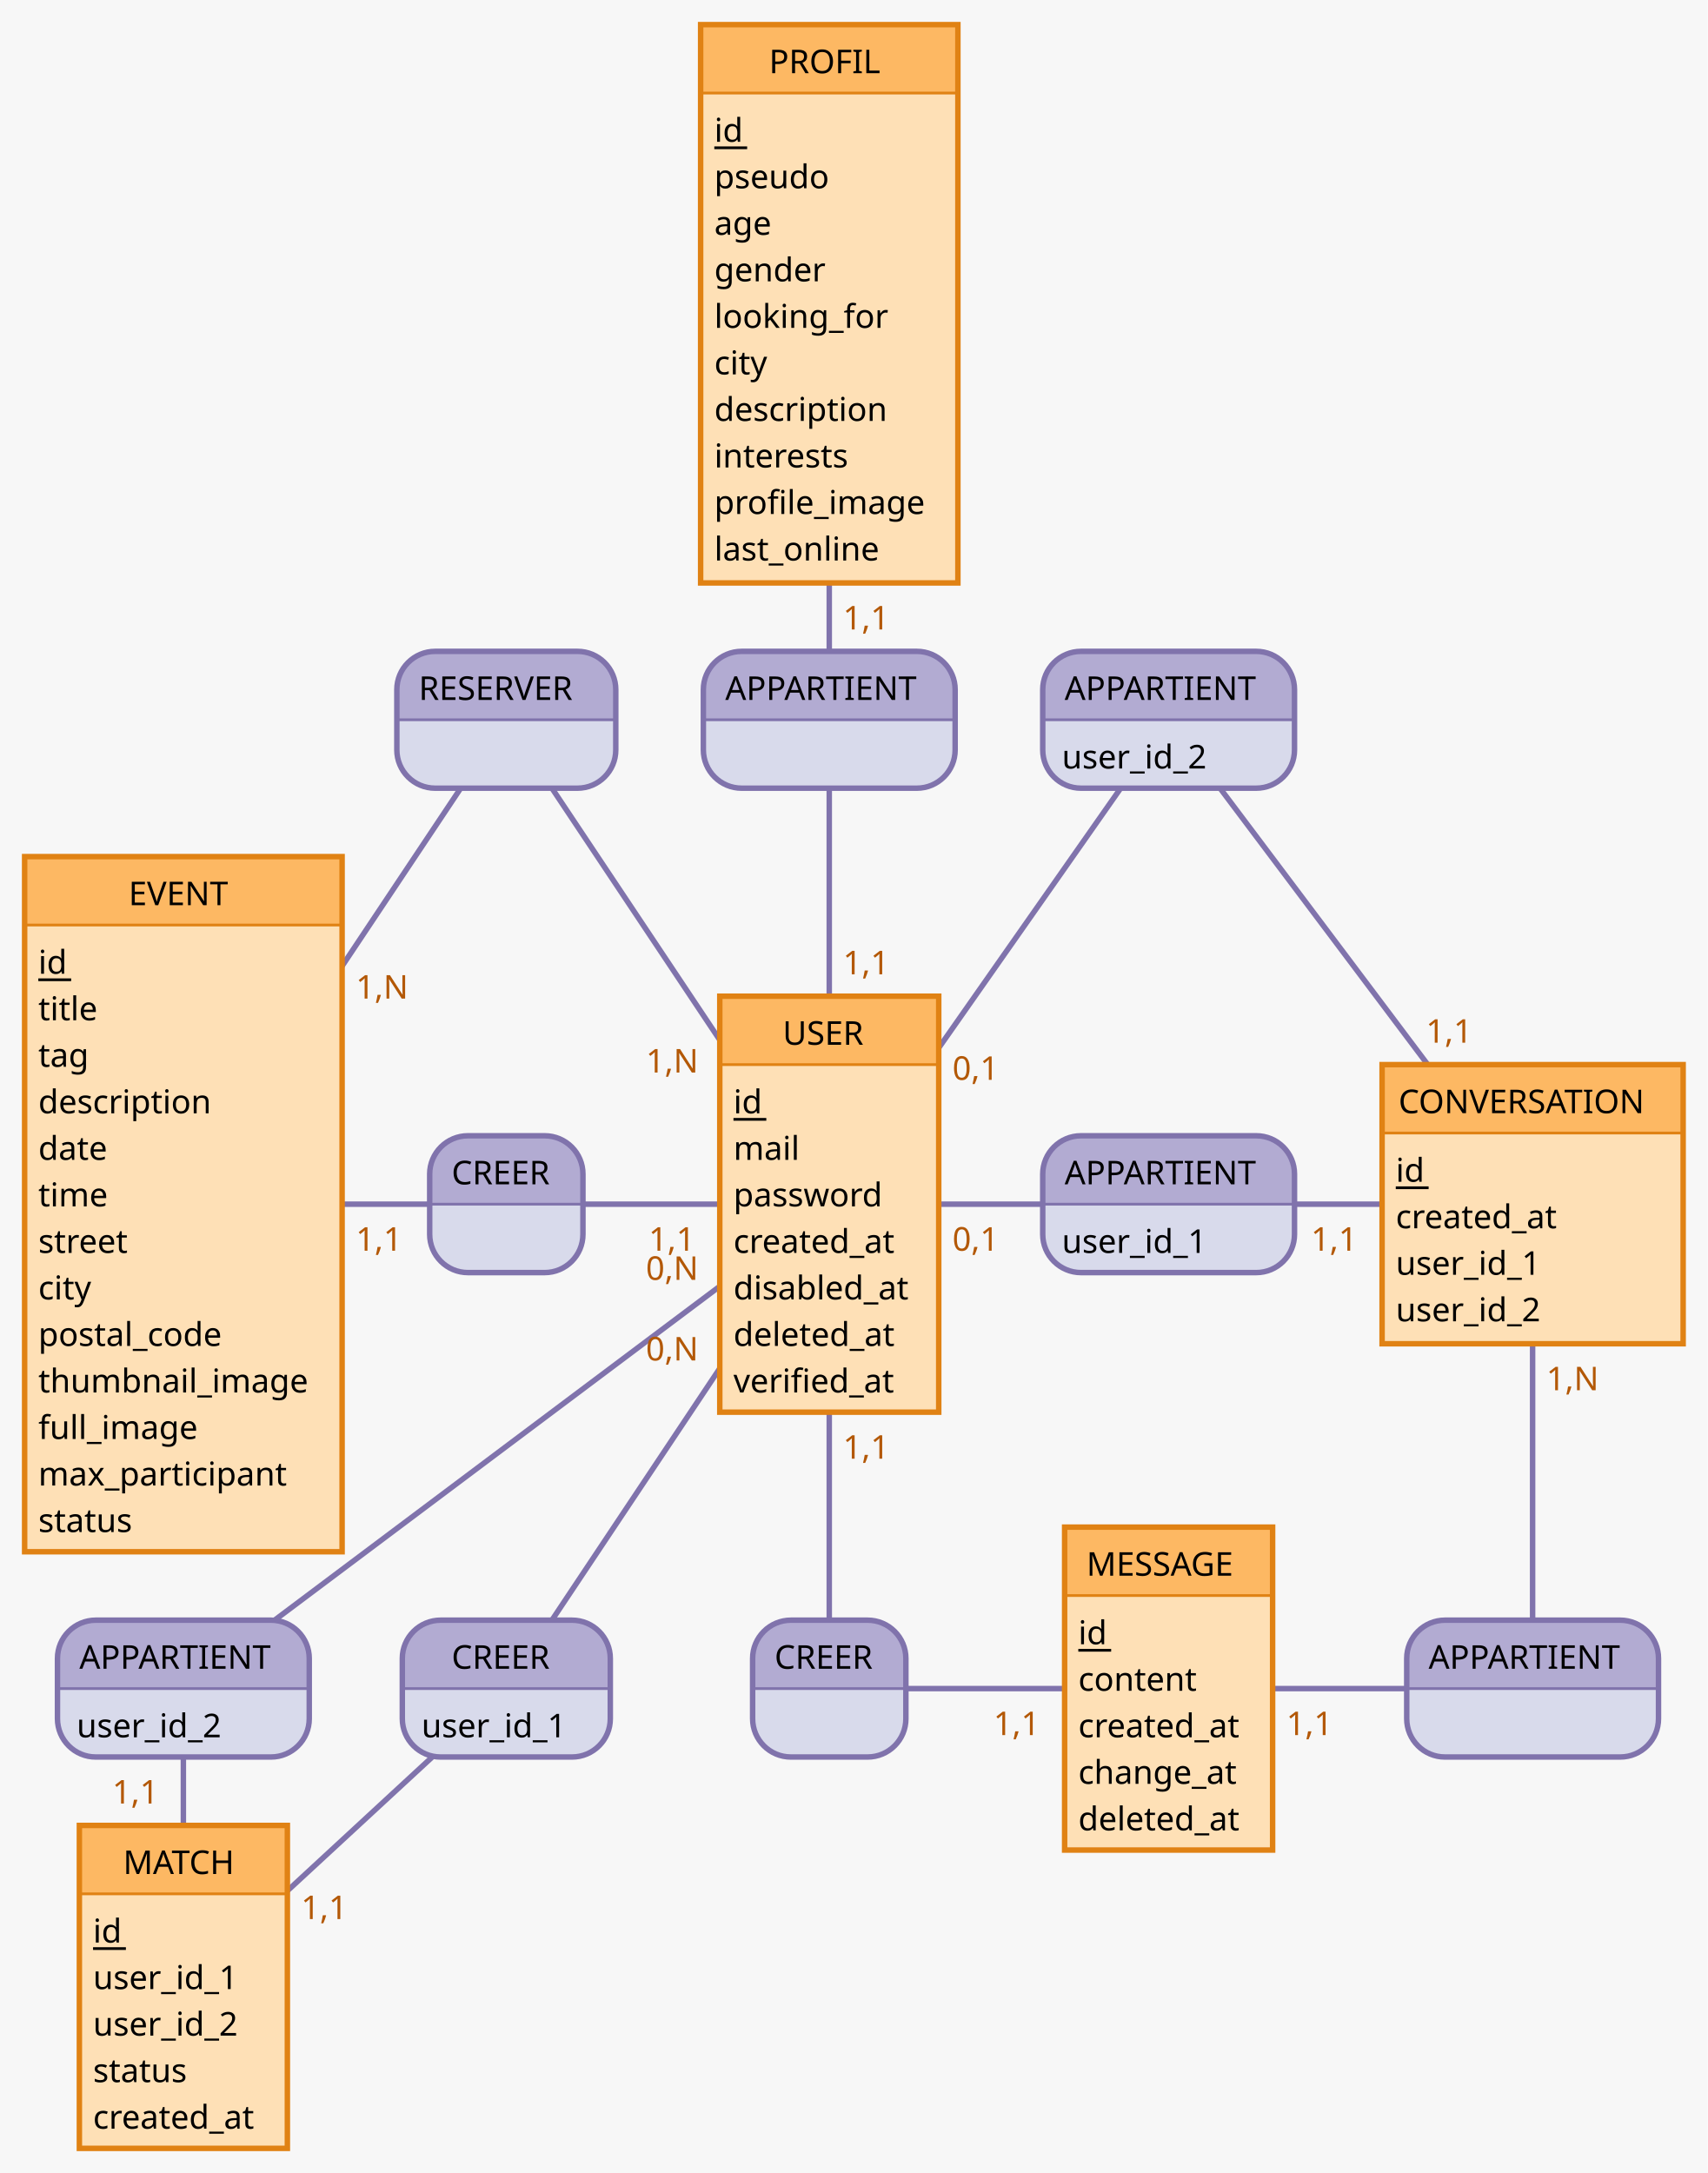
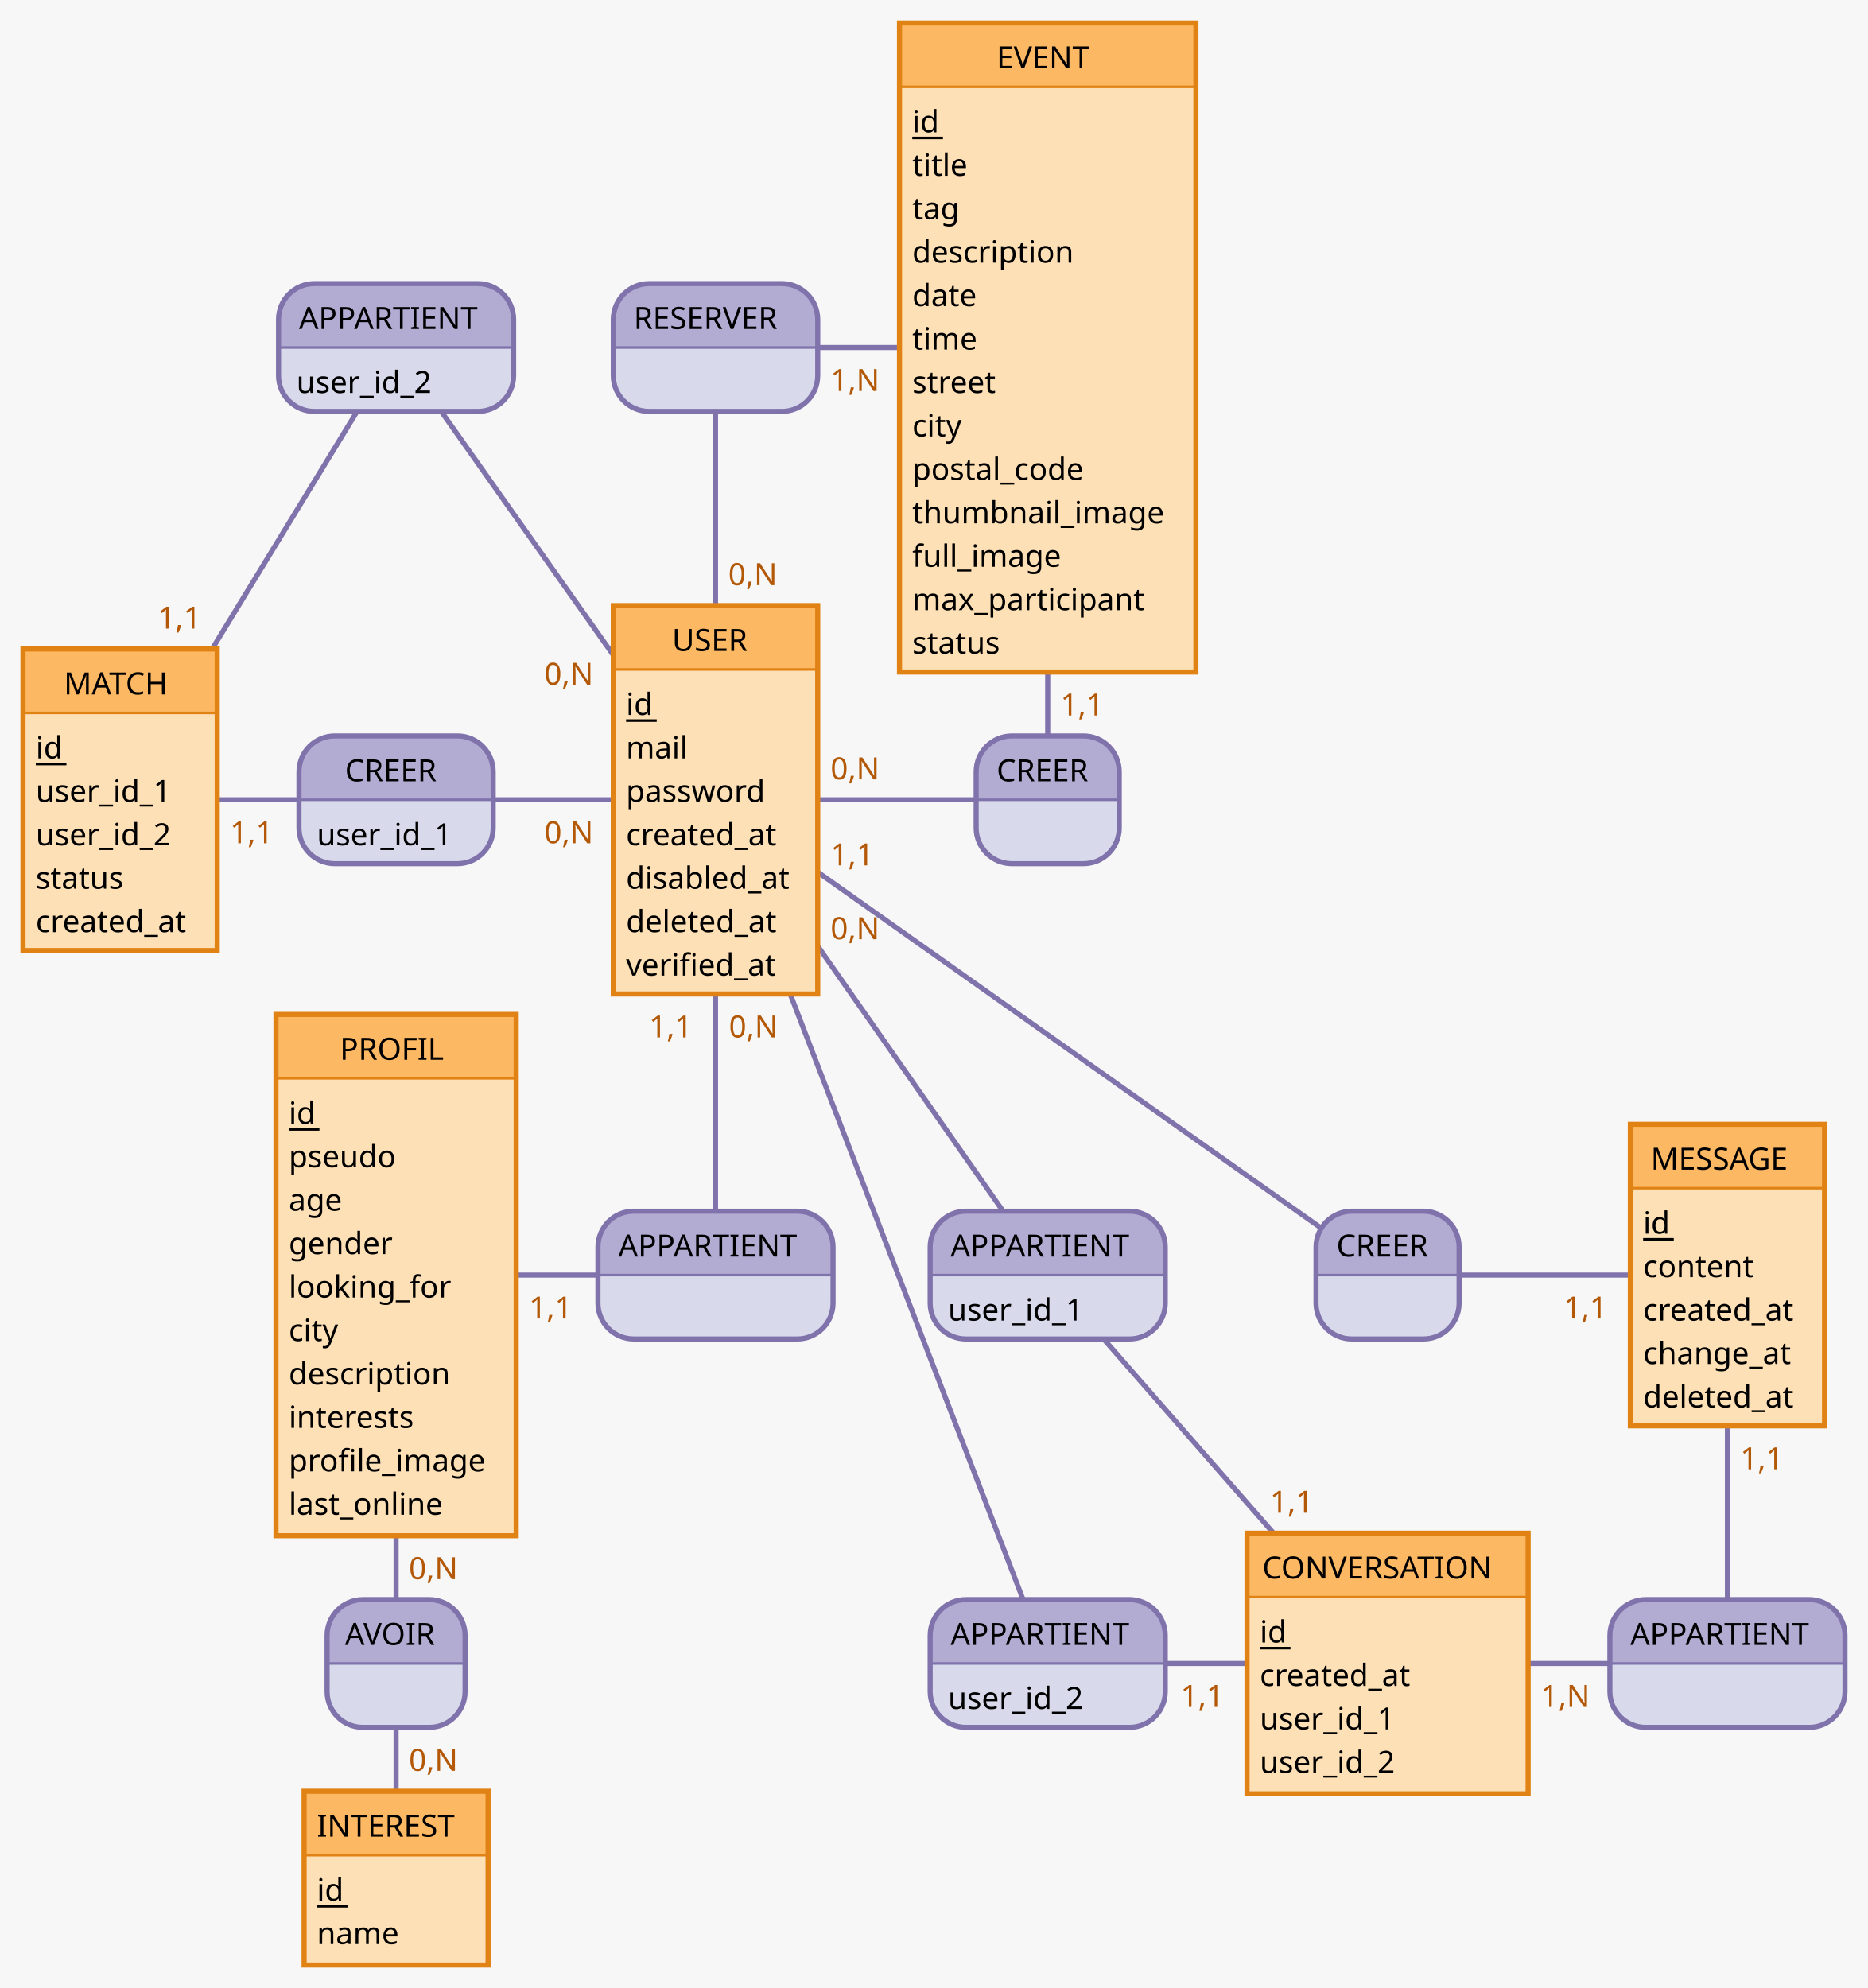
- <svg xmlns="http://www.w3.org/2000/svg" width="624" height="794" viewBox="0 0 624 794">
-   <rect x="0" y="0" width="624" height="794" fill="#f7f7f7" stroke="none" stroke-width="0" />
-   <g>
-     <line x1="303" y1="440" x2="185" y2="263" stroke="#8073ac" stroke-width="2" />
-     <line x1="67" y1="440" x2="185" y2="263" stroke="#8073ac" stroke-width="2" />
-     <g>
-       <path d="M211 238 a14 14 90 0 1 14 14 V263 h-80 V252 a14 14 90 0 1 14 -14" fill="#b2abd2" stroke="#b2abd2" stroke-width="0" />
-       <path d="M225 263 v11 a14 14 90 0 1 -14 14 H159 a14 14 90 0 1 -14 -14 V263 H80" fill="#d8daeb" stroke="#d8daeb" stroke-width="0" />
-       <rect x="145" y="238" width="80" height="50" fill="none" rx="14" stroke="#8073ac" stroke-width="2" />
-       <line x1="145" y1="263" x2="225" y2="263" stroke="#8073ac" stroke-width="1" />
-       <text x="153" y="255.75" fill="#000000" font-family="Verdana" font-size="12">RESERVER</text>
-     </g>
-     <text x="236" y="391.89" fill="#b35806" font-family="Verdana" font-size="12">1,N</text>
-     <text x="130" y="364.89" fill="#b35806" font-family="Verdana" font-size="12">1,N</text>
-   </g>
-   <g>
-     <line x1="303" y1="440" x2="303" y2="263" stroke="#8073ac" stroke-width="2" />
-     <line x1="303" y1="111" x2="303" y2="263" stroke="#8073ac" stroke-width="2" />
-     <g>
-       <path d="M335 238 a14 14 90 0 1 14 14 V263 h-92 V252 a14 14 90 0 1 14 -14" fill="#b2abd2" stroke="#b2abd2" stroke-width="0" />
-       <path d="M349 263 v11 a14 14 90 0 1 -14 14 H271 a14 14 90 0 1 -14 -14 V263 H92" fill="#d8daeb" stroke="#d8daeb" stroke-width="0" />
-       <rect x="257" y="238" width="92" height="50" fill="none" rx="14" stroke="#8073ac" stroke-width="2" />
-       <line x1="257" y1="263" x2="349" y2="263" stroke="#8073ac" stroke-width="1" />
-       <text x="265" y="255.75" fill="#000000" font-family="Verdana" font-size="12">APPARTIENT</text>
-     </g>
-     <text x="308" y="356" fill="#b35806" font-family="Verdana" font-size="12">1,1</text>
-     <text x="308" y="230" fill="#b35806" font-family="Verdana" font-size="12">1,1</text>
-   </g>
-   <g>
-     <line x1="303" y1="440" x2="427" y2="263" stroke="#8073ac" stroke-width="2" />
-     <line x1="560" y1="440" x2="427" y2="263" stroke="#8073ac" stroke-width="2" />
-     <g>
-       <path d="M459 238 a14 14 90 0 1 14 14 V263 h-92 V252 a14 14 90 0 1 14 -14" fill="#b2abd2" stroke="#b2abd2" stroke-width="0" />
-       <path d="M473 263 v11 a14 14 90 0 1 -14 14 H395 a14 14 90 0 1 -14 -14 V263 H92" fill="#d8daeb" stroke="#d8daeb" stroke-width="0" />
-       <rect x="381" y="238" width="92" height="50" fill="none" rx="14" stroke="#8073ac" stroke-width="2" />
-       <line x1="381" y1="263" x2="473" y2="263" stroke="#8073ac" stroke-width="1" />
-       <text x="389" y="255.75" fill="#000000" font-family="Verdana" font-size="12">APPARTIENT</text>
-       <text x="388" y="280.8" fill="#000000" font-family="Verdana" font-size="12">user_id_2</text>
-     </g>
-     <text x="348" y="394.57" fill="#b35806" font-family="Verdana" font-size="12">0,1</text>
-     <text x="521.01" y="381" fill="#b35806" font-family="Verdana" font-size="12">1,1</text>
-   </g>
-   <g>
-     <line x1="303" y1="440" x2="185" y2="440" stroke="#8073ac" stroke-width="2" />
-     <line x1="67" y1="440" x2="185" y2="440" stroke="#8073ac" stroke-width="2" />
-     <g>
-       <path d="M199 415 a14 14 90 0 1 14 14 V440 h-56 V429 a14 14 90 0 1 14 -14" fill="#b2abd2" stroke="#b2abd2" stroke-width="0" />
-       <path d="M213 440 v11 a14 14 90 0 1 -14 14 H171 a14 14 90 0 1 -14 -14 V440 H56" fill="#d8daeb" stroke="#d8daeb" stroke-width="0" />
-       <rect x="157" y="415" width="56" height="50" fill="none" rx="14" stroke="#8073ac" stroke-width="2" />
-       <line x1="157" y1="440" x2="213" y2="440" stroke="#8073ac" stroke-width="1" />
-       <text x="165" y="432.75" fill="#000000" font-family="Verdana" font-size="12">CREER</text>
-     </g>
-     <text x="237" y="457" fill="#b35806" font-family="Verdana" font-size="12">1,1</text>
-     <text x="130" y="457" fill="#b35806" font-family="Verdana" font-size="12">1,1</text>
-   </g>
-   <g>
-     <line x1="303" y1="440" x2="427" y2="440" stroke="#8073ac" stroke-width="2" />
-     <line x1="560" y1="440" x2="427" y2="440" stroke="#8073ac" stroke-width="2" />
-     <g>
-       <path d="M459 415 a14 14 90 0 1 14 14 V440 h-92 V429 a14 14 90 0 1 14 -14" fill="#b2abd2" stroke="#b2abd2" stroke-width="0" />
-       <path d="M473 440 v11 a14 14 90 0 1 -14 14 H395 a14 14 90 0 1 -14 -14 V440 H92" fill="#d8daeb" stroke="#d8daeb" stroke-width="0" />
-       <rect x="381" y="415" width="92" height="50" fill="none" rx="14" stroke="#8073ac" stroke-width="2" />
-       <line x1="381" y1="440" x2="473" y2="440" stroke="#8073ac" stroke-width="1" />
-       <text x="389" y="432.75" fill="#000000" font-family="Verdana" font-size="12">APPARTIENT</text>
-       <text x="388" y="457.8" fill="#000000" font-family="Verdana" font-size="12">user_id_1</text>
-     </g>
-     <text x="348" y="457" fill="#b35806" font-family="Verdana" font-size="12">0,1</text>
-     <text x="479" y="457" fill="#b35806" font-family="Verdana" font-size="12">1,1</text>
-   </g>
-   <g>
-     <line x1="303" y1="440" x2="67" y2="617" stroke="#8073ac" stroke-width="2" />
-     <line x1="67" y1="726" x2="67" y2="617" stroke="#8073ac" stroke-width="2" />
-     <g>
-       <path d="M99 592 a14 14 90 0 1 14 14 V617 h-92 V606 a14 14 90 0 1 14 -14" fill="#b2abd2" stroke="#b2abd2" stroke-width="0" />
-       <path d="M113 617 v11 a14 14 90 0 1 -14 14 H35 a14 14 90 0 1 -14 -14 V617 H92" fill="#d8daeb" stroke="#d8daeb" stroke-width="0" />
-       <rect x="21" y="592" width="92" height="50" fill="none" rx="14" stroke="#8073ac" stroke-width="2" />
-       <line x1="21" y1="617" x2="113" y2="617" stroke="#8073ac" stroke-width="1" />
-       <text x="29" y="609.75" fill="#000000" font-family="Verdana" font-size="12">APPARTIENT</text>
-       <text x="28" y="634.8" fill="#000000" font-family="Verdana" font-size="12">user_id_2</text>
-     </g>
-     <text x="236" y="467.66" fill="#b35806" font-family="Verdana" font-size="12">0,N</text>
-     <text x="41" y="659" fill="#b35806" font-family="Verdana" font-size="12">1,1</text>
-   </g>
-   <g>
-     <line x1="303" y1="440" x2="185" y2="617" stroke="#8073ac" stroke-width="2" />
-     <line x1="67" y1="726" x2="185" y2="617" stroke="#8073ac" stroke-width="2" />
-     <g>
-       <path d="M209 592 a14 14 90 0 1 14 14 V617 h-76 V606 a14 14 90 0 1 14 -14" fill="#b2abd2" stroke="#b2abd2" stroke-width="0" />
-       <path d="M223 617 v11 a14 14 90 0 1 -14 14 H161 a14 14 90 0 1 -14 -14 V617 H76" fill="#d8daeb" stroke="#d8daeb" stroke-width="0" />
-       <rect x="147" y="592" width="76" height="50" fill="none" rx="14" stroke="#8073ac" stroke-width="2" />
-       <line x1="147" y1="617" x2="223" y2="617" stroke="#8073ac" stroke-width="1" />
-       <text x="165" y="609.75" fill="#000000" font-family="Verdana" font-size="12">CREER</text>
-       <text x="154" y="634.8" fill="#000000" font-family="Verdana" font-size="12">user_id_1</text>
-     </g>
-     <text x="236" y="497.11" fill="#b35806" font-family="Verdana" font-size="12">0,N</text>
-     <text x="110" y="701.22" fill="#b35806" font-family="Verdana" font-size="12">1,1</text>
-   </g>
-   <g>
-     <line x1="303" y1="440" x2="303" y2="617" stroke="#8073ac" stroke-width="2" />
-     <line x1="427" y1="617" x2="303" y2="617" stroke="#8073ac" stroke-width="2" />
-     <g>
-       <path d="M317 592 a14 14 90 0 1 14 14 V617 h-56 V606 a14 14 90 0 1 14 -14" fill="#b2abd2" stroke="#b2abd2" stroke-width="0" />
-       <path d="M331 617 v11 a14 14 90 0 1 -14 14 H289 a14 14 90 0 1 -14 -14 V617 H56" fill="#d8daeb" stroke="#d8daeb" stroke-width="0" />
-       <rect x="275" y="592" width="56" height="50" fill="none" rx="14" stroke="#8073ac" stroke-width="2" />
-       <line x1="275" y1="617" x2="331" y2="617" stroke="#8073ac" stroke-width="1" />
-       <text x="283" y="609.75" fill="#000000" font-family="Verdana" font-size="12">CREER</text>
-     </g>
-     <text x="308" y="533" fill="#b35806" font-family="Verdana" font-size="12">1,1</text>
-     <text x="363" y="634" fill="#b35806" font-family="Verdana" font-size="12">1,1</text>
-   </g>
-   <g>
-     <line x1="427" y1="617" x2="560" y2="617" stroke="#8073ac" stroke-width="2" />
-     <line x1="560" y1="440" x2="560" y2="617" stroke="#8073ac" stroke-width="2" />
-     <g>
-       <path d="M592 592 a14 14 90 0 1 14 14 V617 h-92 V606 a14 14 90 0 1 14 -14" fill="#b2abd2" stroke="#b2abd2" stroke-width="0" />
-       <path d="M606 617 v11 a14 14 90 0 1 -14 14 H528 a14 14 90 0 1 -14 -14 V617 H92" fill="#d8daeb" stroke="#d8daeb" stroke-width="0" />
-       <rect x="514" y="592" width="92" height="50" fill="none" rx="14" stroke="#8073ac" stroke-width="2" />
-       <line x1="514" y1="617" x2="606" y2="617" stroke="#8073ac" stroke-width="1" />
-       <text x="522" y="609.75" fill="#000000" font-family="Verdana" font-size="12">APPARTIENT</text>
-     </g>
-     <text x="470" y="634" fill="#b35806" font-family="Verdana" font-size="12">1,1</text>
-     <text x="565" y="508" fill="#b35806" font-family="Verdana" font-size="12">1,N</text>
-   </g>
-   <g>
-     <g>
-       <rect x="256" y="9" width="94" height="25" fill="#fdb863" stroke="none" stroke-width="0" opacity="1" />
-       <rect x="256" y="34" width="94" height="179" fill="#fee0b6" stroke="none" stroke-width="0" opacity="1" />
-       <rect x="256" y="9" width="94" height="204" fill="none" stroke="#e08214" stroke-width="2" opacity="1" />
-       <line x1="256" y1="34" x2="350" y2="34" stroke="#e08214" stroke-width="1" />
-     </g>
-     <text x="281" y="26.75" fill="#000000" font-family="Verdana" font-size="12">PROFIL</text>
-     <text x="261" y="51.8" fill="#000000" font-family="Verdana" font-size="12">id</text>
-     <line x1="261" y1="54" x2="273" y2="54" stroke="#000000" stroke-width="1" />
-     <text x="261" y="68.8" fill="#000000" font-family="Verdana" font-size="12">pseudo</text>
-     <text x="261" y="85.8" fill="#000000" font-family="Verdana" font-size="12">age</text>
-     <text x="261" y="102.8" fill="#000000" font-family="Verdana" font-size="12">gender</text>
-     <text x="261" y="119.8" fill="#000000" font-family="Verdana" font-size="12">looking_for</text>
-     <text x="261" y="136.8" fill="#000000" font-family="Verdana" font-size="12">city</text>
-     <text x="261" y="153.8" fill="#000000" font-family="Verdana" font-size="12">description</text>
-     <text x="261" y="170.8" fill="#000000" font-family="Verdana" font-size="12">interests</text>
-     <text x="261" y="187.8" fill="#000000" font-family="Verdana" font-size="12">profile_image</text>
-     <text x="261" y="204.8" fill="#000000" font-family="Verdana" font-size="12">last_online</text>
-   </g>
-   <g>
-     <g>
-       <rect x="9" y="313" width="116" height="25" fill="#fdb863" stroke="none" stroke-width="0" opacity="1" />
-       <rect x="9" y="338" width="116" height="229" fill="#fee0b6" stroke="none" stroke-width="0" opacity="1" />
-       <rect x="9" y="313" width="116" height="254" fill="none" stroke="#e08214" stroke-width="2" opacity="1" />
-       <line x1="9" y1="338" x2="125" y2="338" stroke="#e08214" stroke-width="1" />
-     </g>
-     <text x="47" y="330.75" fill="#000000" font-family="Verdana" font-size="12">EVENT</text>
-     <text x="14" y="355.8" fill="#000000" font-family="Verdana" font-size="12">id</text>
-     <line x1="14" y1="358" x2="26" y2="358" stroke="#000000" stroke-width="1" />
-     <text x="14" y="372.8" fill="#000000" font-family="Verdana" font-size="12">title</text>
-     <text x="14" y="389.8" fill="#000000" font-family="Verdana" font-size="12">tag</text>
-     <text x="14" y="406.8" fill="#000000" font-family="Verdana" font-size="12">description</text>
-     <text x="14" y="423.8" fill="#000000" font-family="Verdana" font-size="12">date</text>
-     <text x="14" y="440.8" fill="#000000" font-family="Verdana" font-size="12">time</text>
-     <text x="14" y="457.8" fill="#000000" font-family="Verdana" font-size="12">street</text>
-     <text x="14" y="474.8" fill="#000000" font-family="Verdana" font-size="12">city</text>
-     <text x="14" y="491.8" fill="#000000" font-family="Verdana" font-size="12">postal_code</text>
-     <text x="14" y="508.8" fill="#000000" font-family="Verdana" font-size="12">thumbnail_image</text>
-     <text x="14" y="525.8" fill="#000000" font-family="Verdana" font-size="12">full_image</text>
-     <text x="14" y="542.8" fill="#000000" font-family="Verdana" font-size="12">max_participant</text>
-     <text x="14" y="559.8" fill="#000000" font-family="Verdana" font-size="12">status</text>
-   </g>
-   <g>
-     <g>
-       <rect x="263" y="364" width="80" height="25" fill="#fdb863" stroke="none" stroke-width="0" opacity="1" />
-       <rect x="263" y="389" width="80" height="127" fill="#fee0b6" stroke="none" stroke-width="0" opacity="1" />
-       <rect x="263" y="364" width="80" height="152" fill="none" stroke="#e08214" stroke-width="2" opacity="1" />
-       <line x1="263" y1="389" x2="343" y2="389" stroke="#e08214" stroke-width="1" />
-     </g>
-     <text x="286" y="381.75" fill="#000000" font-family="Verdana" font-size="12">USER</text>
-     <text x="268" y="406.8" fill="#000000" font-family="Verdana" font-size="12">id</text>
-     <line x1="268" y1="409" x2="280" y2="409" stroke="#000000" stroke-width="1" />
-     <text x="268" y="423.8" fill="#000000" font-family="Verdana" font-size="12">mail</text>
-     <text x="268" y="440.8" fill="#000000" font-family="Verdana" font-size="12">password</text>
-     <text x="268" y="457.8" fill="#000000" font-family="Verdana" font-size="12">created_at</text>
-     <text x="268" y="474.8" fill="#000000" font-family="Verdana" font-size="12">disabled_at</text>
-     <text x="268" y="491.8" fill="#000000" font-family="Verdana" font-size="12">deleted_at</text>
-     <text x="268" y="508.8" fill="#000000" font-family="Verdana" font-size="12">verified_at</text>
-   </g>
-   <g>
-     <g>
-       <rect x="505" y="389" width="110" height="25" fill="#fdb863" stroke="none" stroke-width="0" opacity="1" />
-       <rect x="505" y="414" width="110" height="77" fill="#fee0b6" stroke="none" stroke-width="0" opacity="1" />
-       <rect x="505" y="389" width="110" height="102" fill="none" stroke="#e08214" stroke-width="2" opacity="1" />
-       <line x1="505" y1="414" x2="615" y2="414" stroke="#e08214" stroke-width="1" />
-     </g>
-     <text x="511" y="406.75" fill="#000000" font-family="Verdana" font-size="12">CONVERSATION</text>
-     <text x="510" y="431.8" fill="#000000" font-family="Verdana" font-size="12">id</text>
-     <line x1="510" y1="434" x2="522" y2="434" stroke="#000000" stroke-width="1" />
-     <text x="510" y="448.8" fill="#000000" font-family="Verdana" font-size="12">created_at</text>
-     <text x="510" y="465.8" fill="#000000" font-family="Verdana" font-size="12">user_id_1</text>
-     <text x="510" y="482.8" fill="#000000" font-family="Verdana" font-size="12">user_id_2</text>
-   </g>
-   <g>
-     <g>
-       <rect x="389" y="558" width="76" height="25" fill="#fdb863" stroke="none" stroke-width="0" opacity="1" />
-       <rect x="389" y="583" width="76" height="93" fill="#fee0b6" stroke="none" stroke-width="0" opacity="1" />
-       <rect x="389" y="558" width="76" height="118" fill="none" stroke="#e08214" stroke-width="2" opacity="1" />
-       <line x1="389" y1="583" x2="465" y2="583" stroke="#e08214" stroke-width="1" />
-     </g>
-     <text x="397" y="575.75" fill="#000000" font-family="Verdana" font-size="12">MESSAGE</text>
-     <text x="394" y="600.8" fill="#000000" font-family="Verdana" font-size="12">id</text>
-     <line x1="394" y1="603" x2="406" y2="603" stroke="#000000" stroke-width="1" />
-     <text x="394" y="617.8" fill="#000000" font-family="Verdana" font-size="12">content</text>
-     <text x="394" y="634.8" fill="#000000" font-family="Verdana" font-size="12">created_at</text>
-     <text x="394" y="651.8" fill="#000000" font-family="Verdana" font-size="12">change_at</text>
-     <text x="394" y="668.8" fill="#000000" font-family="Verdana" font-size="12">deleted_at</text>
-   </g>
-   <g>
-     <g>
-       <rect x="29" y="667" width="76" height="25" fill="#fdb863" stroke="none" stroke-width="0" opacity="1" />
-       <rect x="29" y="692" width="76" height="93" fill="#fee0b6" stroke="none" stroke-width="0" opacity="1" />
-       <rect x="29" y="667" width="76" height="118" fill="none" stroke="#e08214" stroke-width="2" opacity="1" />
-       <line x1="29" y1="692" x2="105" y2="692" stroke="#e08214" stroke-width="1" />
-     </g>
-     <text x="45" y="684.75" fill="#000000" font-family="Verdana" font-size="12">MATCH</text>
-     <text x="34" y="709.8" fill="#000000" font-family="Verdana" font-size="12">id</text>
-     <line x1="34" y1="712" x2="46" y2="712" stroke="#000000" stroke-width="1" />
-     <text x="34" y="726.8" fill="#000000" font-family="Verdana" font-size="12">user_id_1</text>
-     <text x="34" y="743.8" fill="#000000" font-family="Verdana" font-size="12">user_id_2</text>
-     <text x="34" y="760.8" fill="#000000" font-family="Verdana" font-size="12">status</text>
-     <text x="34" y="777.8" fill="#000000" font-family="Verdana" font-size="12">created_at</text>
+ <svg xmlns="http://www.w3.org/2000/svg" width="731" height="778" viewBox="0 0 731 778">
+   <rect x="0" y="0" width="731" height="778" fill="#f7f7f7" stroke="none" stroke-width="0" />
+   <g>
+     <line x1="280" y1="313" x2="155" y2="136" stroke="#8073ac" stroke-width="2" />
+     <line x1="47" y1="313" x2="155" y2="136" stroke="#8073ac" stroke-width="2" />
+     <g>
+       <path d="M187 111 a14 14 90 0 1 14 14 V136 h-92 V125 a14 14 90 0 1 14 -14" fill="#b2abd2" stroke="#b2abd2" stroke-width="0" />
+       <path d="M201 136 v11 a14 14 90 0 1 -14 14 H123 a14 14 90 0 1 -14 -14 V136 H92" fill="#d8daeb" stroke="#d8daeb" stroke-width="0" />
+       <rect x="109" y="111" width="92" height="50" fill="none" rx="14" stroke="#8073ac" stroke-width="2" />
+       <line x1="109" y1="136" x2="201" y2="136" stroke="#8073ac" stroke-width="1" />
+       <text x="117" y="128.75" fill="#000000" font-family="Verdana" font-size="12">APPARTIENT</text>
+       <text x="116" y="153.8" fill="#000000" font-family="Verdana" font-size="12">user_id_2</text>
+     </g>
+     <text x="213" y="267.99" fill="#b35806" font-family="Verdana" font-size="12">0,N</text>
+     <text x="61.72" y="246" fill="#b35806" font-family="Verdana" font-size="12">1,1</text>
+   </g>
+   <g>
+     <line x1="280" y1="313" x2="280" y2="136" stroke="#8073ac" stroke-width="2" />
+     <line x1="410" y1="136" x2="280" y2="136" stroke="#8073ac" stroke-width="2" />
+     <g>
+       <path d="M306 111 a14 14 90 0 1 14 14 V136 h-80 V125 a14 14 90 0 1 14 -14" fill="#b2abd2" stroke="#b2abd2" stroke-width="0" />
+       <path d="M320 136 v11 a14 14 90 0 1 -14 14 H254 a14 14 90 0 1 -14 -14 V136 H80" fill="#d8daeb" stroke="#d8daeb" stroke-width="0" />
+       <rect x="240" y="111" width="80" height="50" fill="none" rx="14" stroke="#8073ac" stroke-width="2" />
+       <line x1="240" y1="136" x2="320" y2="136" stroke="#8073ac" stroke-width="1" />
+       <text x="248" y="128.75" fill="#000000" font-family="Verdana" font-size="12">RESERVER</text>
+     </g>
+     <text x="285" y="229" fill="#b35806" font-family="Verdana" font-size="12">0,N</text>
+     <text x="325" y="153" fill="#b35806" font-family="Verdana" font-size="12">1,N</text>
+   </g>
+   <g>
+     <line x1="280" y1="313" x2="155" y2="313" stroke="#8073ac" stroke-width="2" />
+     <line x1="47" y1="313" x2="155" y2="313" stroke="#8073ac" stroke-width="2" />
+     <g>
+       <path d="M179 288 a14 14 90 0 1 14 14 V313 h-76 V302 a14 14 90 0 1 14 -14" fill="#b2abd2" stroke="#b2abd2" stroke-width="0" />
+       <path d="M193 313 v11 a14 14 90 0 1 -14 14 H131 a14 14 90 0 1 -14 -14 V313 H76" fill="#d8daeb" stroke="#d8daeb" stroke-width="0" />
+       <rect x="117" y="288" width="76" height="50" fill="none" rx="14" stroke="#8073ac" stroke-width="2" />
+       <line x1="117" y1="313" x2="193" y2="313" stroke="#8073ac" stroke-width="1" />
+       <text x="135" y="305.75" fill="#000000" font-family="Verdana" font-size="12">CREER</text>
+       <text x="124" y="330.8" fill="#000000" font-family="Verdana" font-size="12">user_id_1</text>
+     </g>
+     <text x="213" y="330" fill="#b35806" font-family="Verdana" font-size="12">0,N</text>
+     <text x="90" y="330" fill="#b35806" font-family="Verdana" font-size="12">1,1</text>
+   </g>
+   <g>
+     <line x1="280" y1="313" x2="410" y2="313" stroke="#8073ac" stroke-width="2" />
+     <line x1="410" y1="136" x2="410" y2="313" stroke="#8073ac" stroke-width="2" />
+     <g>
+       <path d="M424 288 a14 14 90 0 1 14 14 V313 h-56 V302 a14 14 90 0 1 14 -14" fill="#b2abd2" stroke="#b2abd2" stroke-width="0" />
+       <path d="M438 313 v11 a14 14 90 0 1 -14 14 H396 a14 14 90 0 1 -14 -14 V313 H56" fill="#d8daeb" stroke="#d8daeb" stroke-width="0" />
+       <rect x="382" y="288" width="56" height="50" fill="none" rx="14" stroke="#8073ac" stroke-width="2" />
+       <line x1="382" y1="313" x2="438" y2="313" stroke="#8073ac" stroke-width="1" />
+       <text x="390" y="305.75" fill="#000000" font-family="Verdana" font-size="12">CREER</text>
+     </g>
+     <text x="325" y="305" fill="#b35806" font-family="Verdana" font-size="12">0,N</text>
+     <text x="415" y="280" fill="#b35806" font-family="Verdana" font-size="12">1,1</text>
+   </g>
+   <g>
+     <line x1="280" y1="313" x2="280" y2="499" stroke="#8073ac" stroke-width="2" />
+     <line x1="155" y1="499" x2="280" y2="499" stroke="#8073ac" stroke-width="2" />
+     <g>
+       <path d="M312 474 a14 14 90 0 1 14 14 V499 h-92 V488 a14 14 90 0 1 14 -14" fill="#b2abd2" stroke="#b2abd2" stroke-width="0" />
+       <path d="M326 499 v11 a14 14 90 0 1 -14 14 H248 a14 14 90 0 1 -14 -14 V499 H92" fill="#d8daeb" stroke="#d8daeb" stroke-width="0" />
+       <rect x="234" y="474" width="92" height="50" fill="none" rx="14" stroke="#8073ac" stroke-width="2" />
+       <line x1="234" y1="499" x2="326" y2="499" stroke="#8073ac" stroke-width="1" />
+       <text x="242" y="491.75" fill="#000000" font-family="Verdana" font-size="12">APPARTIENT</text>
+     </g>
+     <text x="254" y="406" fill="#b35806" font-family="Verdana" font-size="12">1,1</text>
+     <text x="207" y="516" fill="#b35806" font-family="Verdana" font-size="12">1,1</text>
+   </g>
+   <g>
+     <line x1="280" y1="313" x2="410" y2="499" stroke="#8073ac" stroke-width="2" />
+     <line x1="543" y1="651" x2="410" y2="499" stroke="#8073ac" stroke-width="2" />
+     <g>
+       <path d="M442 474 a14 14 90 0 1 14 14 V499 h-92 V488 a14 14 90 0 1 14 -14" fill="#b2abd2" stroke="#b2abd2" stroke-width="0" />
+       <path d="M456 499 v11 a14 14 90 0 1 -14 14 H378 a14 14 90 0 1 -14 -14 V499 H92" fill="#d8daeb" stroke="#d8daeb" stroke-width="0" />
+       <rect x="364" y="474" width="92" height="50" fill="none" rx="14" stroke="#8073ac" stroke-width="2" />
+       <line x1="364" y1="499" x2="456" y2="499" stroke="#8073ac" stroke-width="1" />
+       <text x="372" y="491.75" fill="#000000" font-family="Verdana" font-size="12">APPARTIENT</text>
+       <text x="371" y="516.8" fill="#000000" font-family="Verdana" font-size="12">user_id_1</text>
+     </g>
+     <text x="325" y="367.56" fill="#b35806" font-family="Verdana" font-size="12">0,N</text>
+     <text x="496.97" y="592" fill="#b35806" font-family="Verdana" font-size="12">1,1</text>
+   </g>
+   <g>
+     <line x1="280" y1="313" x2="543" y2="499" stroke="#8073ac" stroke-width="2" />
+     <line x1="676" y1="499" x2="543" y2="499" stroke="#8073ac" stroke-width="2" />
+     <g>
+       <path d="M557 474 a14 14 90 0 1 14 14 V499 h-56 V488 a14 14 90 0 1 14 -14" fill="#b2abd2" stroke="#b2abd2" stroke-width="0" />
+       <path d="M571 499 v11 a14 14 90 0 1 -14 14 H529 a14 14 90 0 1 -14 -14 V499 H56" fill="#d8daeb" stroke="#d8daeb" stroke-width="0" />
+       <rect x="515" y="474" width="56" height="50" fill="none" rx="14" stroke="#8073ac" stroke-width="2" />
+       <line x1="515" y1="499" x2="571" y2="499" stroke="#8073ac" stroke-width="1" />
+       <text x="523" y="491.75" fill="#000000" font-family="Verdana" font-size="12">CREER</text>
+     </g>
+     <text x="325" y="338.67" fill="#b35806" font-family="Verdana" font-size="12">1,1</text>
+     <text x="612" y="516" fill="#b35806" font-family="Verdana" font-size="12">1,1</text>
+   </g>
+   <g>
+     <line x1="155" y1="499" x2="155" y2="651" stroke="#8073ac" stroke-width="2" />
+     <line x1="155" y1="735" x2="155" y2="651" stroke="#8073ac" stroke-width="2" />
+     <g>
+       <path d="M168 626 a14 14 90 0 1 14 14 V651 h-54 V640 a14 14 90 0 1 14 -14" fill="#b2abd2" stroke="#b2abd2" stroke-width="0" />
+       <path d="M182 651 v11 a14 14 90 0 1 -14 14 H142 a14 14 90 0 1 -14 -14 V651 H54" fill="#d8daeb" stroke="#d8daeb" stroke-width="0" />
+       <rect x="128" y="626" width="54" height="50" fill="none" rx="14" stroke="#8073ac" stroke-width="2" />
+       <line x1="128" y1="651" x2="182" y2="651" stroke="#8073ac" stroke-width="1" />
+       <text x="135" y="643.75" fill="#000000" font-family="Verdana" font-size="12">AVOIR</text>
+     </g>
+     <text x="160" y="618" fill="#b35806" font-family="Verdana" font-size="12">0,N</text>
+     <text x="160" y="693" fill="#b35806" font-family="Verdana" font-size="12">0,N</text>
+   </g>
+   <g>
+     <line x1="280" y1="313" x2="410" y2="651" stroke="#8073ac" stroke-width="2" />
+     <line x1="543" y1="651" x2="410" y2="651" stroke="#8073ac" stroke-width="2" />
+     <g>
+       <path d="M442 626 a14 14 90 0 1 14 14 V651 h-92 V640 a14 14 90 0 1 14 -14" fill="#b2abd2" stroke="#b2abd2" stroke-width="0" />
+       <path d="M456 651 v11 a14 14 90 0 1 -14 14 H378 a14 14 90 0 1 -14 -14 V651 H92" fill="#d8daeb" stroke="#d8daeb" stroke-width="0" />
+       <rect x="364" y="626" width="92" height="50" fill="none" rx="14" stroke="#8073ac" stroke-width="2" />
+       <line x1="364" y1="651" x2="456" y2="651" stroke="#8073ac" stroke-width="1" />
+       <text x="372" y="643.75" fill="#000000" font-family="Verdana" font-size="12">APPARTIENT</text>
+       <text x="371" y="668.8" fill="#000000" font-family="Verdana" font-size="12">user_id_2</text>
+     </g>
+     <text x="285.24" y="406" fill="#b35806" font-family="Verdana" font-size="12">0,N</text>
+     <text x="462" y="668" fill="#b35806" font-family="Verdana" font-size="12">1,1</text>
+   </g>
+   <g>
+     <line x1="676" y1="499" x2="676" y2="651" stroke="#8073ac" stroke-width="2" />
+     <line x1="543" y1="651" x2="676" y2="651" stroke="#8073ac" stroke-width="2" />
+     <g>
+       <path d="M708 626 a14 14 90 0 1 14 14 V651 h-92 V640 a14 14 90 0 1 14 -14" fill="#b2abd2" stroke="#b2abd2" stroke-width="0" />
+       <path d="M722 651 v11 a14 14 90 0 1 -14 14 H644 a14 14 90 0 1 -14 -14 V651 H92" fill="#d8daeb" stroke="#d8daeb" stroke-width="0" />
+       <rect x="630" y="626" width="92" height="50" fill="none" rx="14" stroke="#8073ac" stroke-width="2" />
+       <line x1="630" y1="651" x2="722" y2="651" stroke="#8073ac" stroke-width="1" />
+       <text x="638" y="643.75" fill="#000000" font-family="Verdana" font-size="12">APPARTIENT</text>
+     </g>
+     <text x="681" y="575" fill="#b35806" font-family="Verdana" font-size="12">1,1</text>
+     <text x="603" y="668" fill="#b35806" font-family="Verdana" font-size="12">1,N</text>
+   </g>
+   <g>
+     <g>
+       <rect x="352" y="9" width="116" height="25" fill="#fdb863" stroke="none" stroke-width="0" opacity="1" />
+       <rect x="352" y="34" width="116" height="229" fill="#fee0b6" stroke="none" stroke-width="0" opacity="1" />
+       <rect x="352" y="9" width="116" height="254" fill="none" stroke="#e08214" stroke-width="2" opacity="1" />
+       <line x1="352" y1="34" x2="468" y2="34" stroke="#e08214" stroke-width="1" />
+     </g>
+     <text x="390" y="26.75" fill="#000000" font-family="Verdana" font-size="12">EVENT</text>
+     <text x="357" y="51.8" fill="#000000" font-family="Verdana" font-size="12">id</text>
+     <line x1="357" y1="54" x2="369" y2="54" stroke="#000000" stroke-width="1" />
+     <text x="357" y="68.8" fill="#000000" font-family="Verdana" font-size="12">title</text>
+     <text x="357" y="85.8" fill="#000000" font-family="Verdana" font-size="12">tag</text>
+     <text x="357" y="102.8" fill="#000000" font-family="Verdana" font-size="12">description</text>
+     <text x="357" y="119.8" fill="#000000" font-family="Verdana" font-size="12">date</text>
+     <text x="357" y="136.8" fill="#000000" font-family="Verdana" font-size="12">time</text>
+     <text x="357" y="153.8" fill="#000000" font-family="Verdana" font-size="12">street</text>
+     <text x="357" y="170.8" fill="#000000" font-family="Verdana" font-size="12">city</text>
+     <text x="357" y="187.8" fill="#000000" font-family="Verdana" font-size="12">postal_code</text>
+     <text x="357" y="204.8" fill="#000000" font-family="Verdana" font-size="12">thumbnail_image</text>
+     <text x="357" y="221.8" fill="#000000" font-family="Verdana" font-size="12">full_image</text>
+     <text x="357" y="238.8" fill="#000000" font-family="Verdana" font-size="12">max_participant</text>
+     <text x="357" y="255.8" fill="#000000" font-family="Verdana" font-size="12">status</text>
+   </g>
+   <g>
+     <g>
+       <rect x="9" y="254" width="76" height="25" fill="#fdb863" stroke="none" stroke-width="0" opacity="1" />
+       <rect x="9" y="279" width="76" height="93" fill="#fee0b6" stroke="none" stroke-width="0" opacity="1" />
+       <rect x="9" y="254" width="76" height="118" fill="none" stroke="#e08214" stroke-width="2" opacity="1" />
+       <line x1="9" y1="279" x2="85" y2="279" stroke="#e08214" stroke-width="1" />
+     </g>
+     <text x="25" y="271.75" fill="#000000" font-family="Verdana" font-size="12">MATCH</text>
+     <text x="14" y="296.8" fill="#000000" font-family="Verdana" font-size="12">id</text>
+     <line x1="14" y1="299" x2="26" y2="299" stroke="#000000" stroke-width="1" />
+     <text x="14" y="313.8" fill="#000000" font-family="Verdana" font-size="12">user_id_1</text>
+     <text x="14" y="330.8" fill="#000000" font-family="Verdana" font-size="12">user_id_2</text>
+     <text x="14" y="347.8" fill="#000000" font-family="Verdana" font-size="12">status</text>
+     <text x="14" y="364.8" fill="#000000" font-family="Verdana" font-size="12">created_at</text>
+   </g>
+   <g>
+     <g>
+       <rect x="240" y="237" width="80" height="25" fill="#fdb863" stroke="none" stroke-width="0" opacity="1" />
+       <rect x="240" y="262" width="80" height="127" fill="#fee0b6" stroke="none" stroke-width="0" opacity="1" />
+       <rect x="240" y="237" width="80" height="152" fill="none" stroke="#e08214" stroke-width="2" opacity="1" />
+       <line x1="240" y1="262" x2="320" y2="262" stroke="#e08214" stroke-width="1" />
+     </g>
+     <text x="263" y="254.75" fill="#000000" font-family="Verdana" font-size="12">USER</text>
+     <text x="245" y="279.8" fill="#000000" font-family="Verdana" font-size="12">id</text>
+     <line x1="245" y1="282" x2="257" y2="282" stroke="#000000" stroke-width="1" />
+     <text x="245" y="296.8" fill="#000000" font-family="Verdana" font-size="12">mail</text>
+     <text x="245" y="313.8" fill="#000000" font-family="Verdana" font-size="12">password</text>
+     <text x="245" y="330.8" fill="#000000" font-family="Verdana" font-size="12">created_at</text>
+     <text x="245" y="347.8" fill="#000000" font-family="Verdana" font-size="12">disabled_at</text>
+     <text x="245" y="364.8" fill="#000000" font-family="Verdana" font-size="12">deleted_at</text>
+     <text x="245" y="381.8" fill="#000000" font-family="Verdana" font-size="12">verified_at</text>
+   </g>
+   <g>
+     <g>
+       <rect x="108" y="397" width="94" height="25" fill="#fdb863" stroke="none" stroke-width="0" opacity="1" />
+       <rect x="108" y="422" width="94" height="179" fill="#fee0b6" stroke="none" stroke-width="0" opacity="1" />
+       <rect x="108" y="397" width="94" height="204" fill="none" stroke="#e08214" stroke-width="2" opacity="1" />
+       <line x1="108" y1="422" x2="202" y2="422" stroke="#e08214" stroke-width="1" />
+     </g>
+     <text x="133" y="414.75" fill="#000000" font-family="Verdana" font-size="12">PROFIL</text>
+     <text x="113" y="439.8" fill="#000000" font-family="Verdana" font-size="12">id</text>
+     <line x1="113" y1="442" x2="125" y2="442" stroke="#000000" stroke-width="1" />
+     <text x="113" y="456.8" fill="#000000" font-family="Verdana" font-size="12">pseudo</text>
+     <text x="113" y="473.8" fill="#000000" font-family="Verdana" font-size="12">age</text>
+     <text x="113" y="490.8" fill="#000000" font-family="Verdana" font-size="12">gender</text>
+     <text x="113" y="507.8" fill="#000000" font-family="Verdana" font-size="12">looking_for</text>
+     <text x="113" y="524.8" fill="#000000" font-family="Verdana" font-size="12">city</text>
+     <text x="113" y="541.8" fill="#000000" font-family="Verdana" font-size="12">description</text>
+     <text x="113" y="558.8" fill="#000000" font-family="Verdana" font-size="12">interests</text>
+     <text x="113" y="575.8" fill="#000000" font-family="Verdana" font-size="12">profile_image</text>
+     <text x="113" y="592.8" fill="#000000" font-family="Verdana" font-size="12">last_online</text>
+   </g>
+   <g>
+     <g>
+       <rect x="638" y="440" width="76" height="25" fill="#fdb863" stroke="none" stroke-width="0" opacity="1" />
+       <rect x="638" y="465" width="76" height="93" fill="#fee0b6" stroke="none" stroke-width="0" opacity="1" />
+       <rect x="638" y="440" width="76" height="118" fill="none" stroke="#e08214" stroke-width="2" opacity="1" />
+       <line x1="638" y1="465" x2="714" y2="465" stroke="#e08214" stroke-width="1" />
+     </g>
+     <text x="646" y="457.75" fill="#000000" font-family="Verdana" font-size="12">MESSAGE</text>
+     <text x="643" y="482.8" fill="#000000" font-family="Verdana" font-size="12">id</text>
+     <line x1="643" y1="485" x2="655" y2="485" stroke="#000000" stroke-width="1" />
+     <text x="643" y="499.8" fill="#000000" font-family="Verdana" font-size="12">content</text>
+     <text x="643" y="516.8" fill="#000000" font-family="Verdana" font-size="12">created_at</text>
+     <text x="643" y="533.8" fill="#000000" font-family="Verdana" font-size="12">change_at</text>
+     <text x="643" y="550.8" fill="#000000" font-family="Verdana" font-size="12">deleted_at</text>
+   </g>
+   <g>
+     <g>
+       <rect x="488" y="600" width="110" height="25" fill="#fdb863" stroke="none" stroke-width="0" opacity="1" />
+       <rect x="488" y="625" width="110" height="77" fill="#fee0b6" stroke="none" stroke-width="0" opacity="1" />
+       <rect x="488" y="600" width="110" height="102" fill="none" stroke="#e08214" stroke-width="2" opacity="1" />
+       <line x1="488" y1="625" x2="598" y2="625" stroke="#e08214" stroke-width="1" />
+     </g>
+     <text x="494" y="617.75" fill="#000000" font-family="Verdana" font-size="12">CONVERSATION</text>
+     <text x="493" y="642.8" fill="#000000" font-family="Verdana" font-size="12">id</text>
+     <line x1="493" y1="645" x2="505" y2="645" stroke="#000000" stroke-width="1" />
+     <text x="493" y="659.8" fill="#000000" font-family="Verdana" font-size="12">created_at</text>
+     <text x="493" y="676.8" fill="#000000" font-family="Verdana" font-size="12">user_id_1</text>
+     <text x="493" y="693.8" fill="#000000" font-family="Verdana" font-size="12">user_id_2</text>
+   </g>
+   <g>
+     <g>
+       <rect x="119" y="701" width="72" height="25" fill="#fdb863" stroke="none" stroke-width="0" opacity="1" />
+       <rect x="119" y="726" width="72" height="43" fill="#fee0b6" stroke="none" stroke-width="0" opacity="1" />
+       <rect x="119" y="701" width="72" height="68" fill="none" stroke="#e08214" stroke-width="2" opacity="1" />
+       <line x1="119" y1="726" x2="191" y2="726" stroke="#e08214" stroke-width="1" />
+     </g>
+     <text x="124" y="718.75" fill="#000000" font-family="Verdana" font-size="12">INTEREST</text>
+     <text x="124" y="743.8" fill="#000000" font-family="Verdana" font-size="12">id</text>
+     <line x1="124" y1="746" x2="136" y2="746" stroke="#000000" stroke-width="1" />
+     <text x="124" y="760.8" fill="#000000" font-family="Verdana" font-size="12">name</text>
  </g>
</svg>
